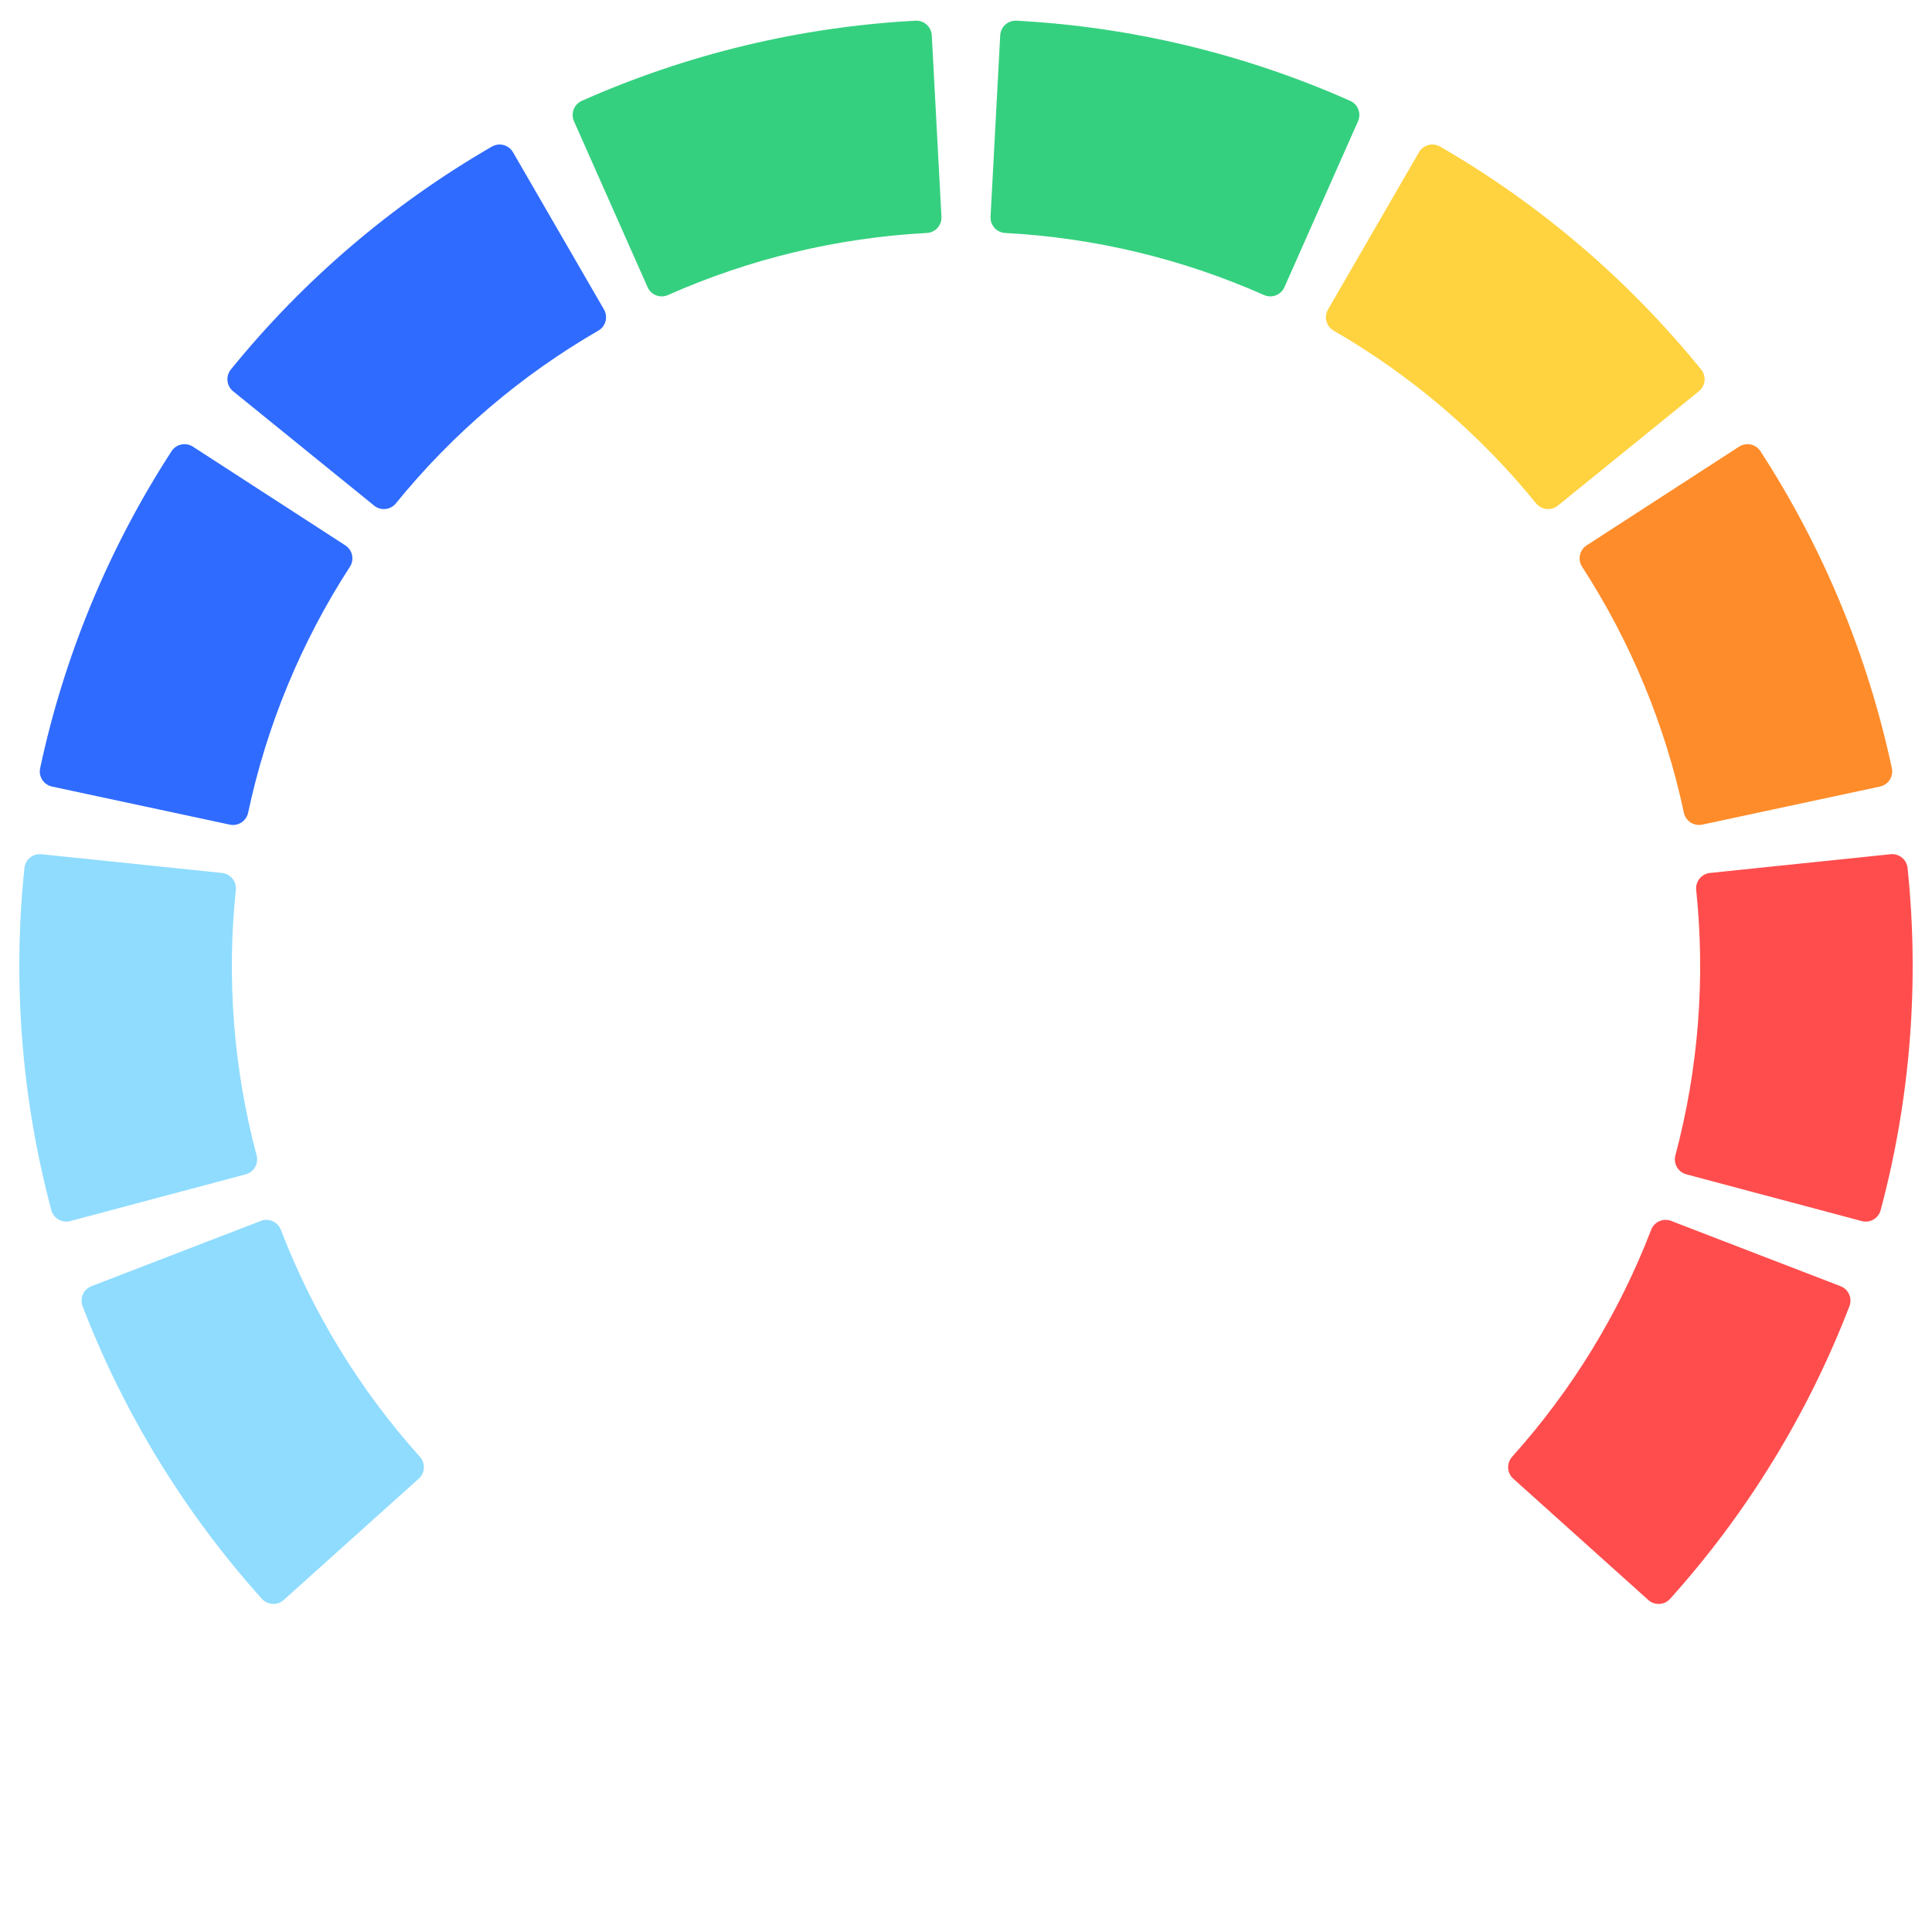
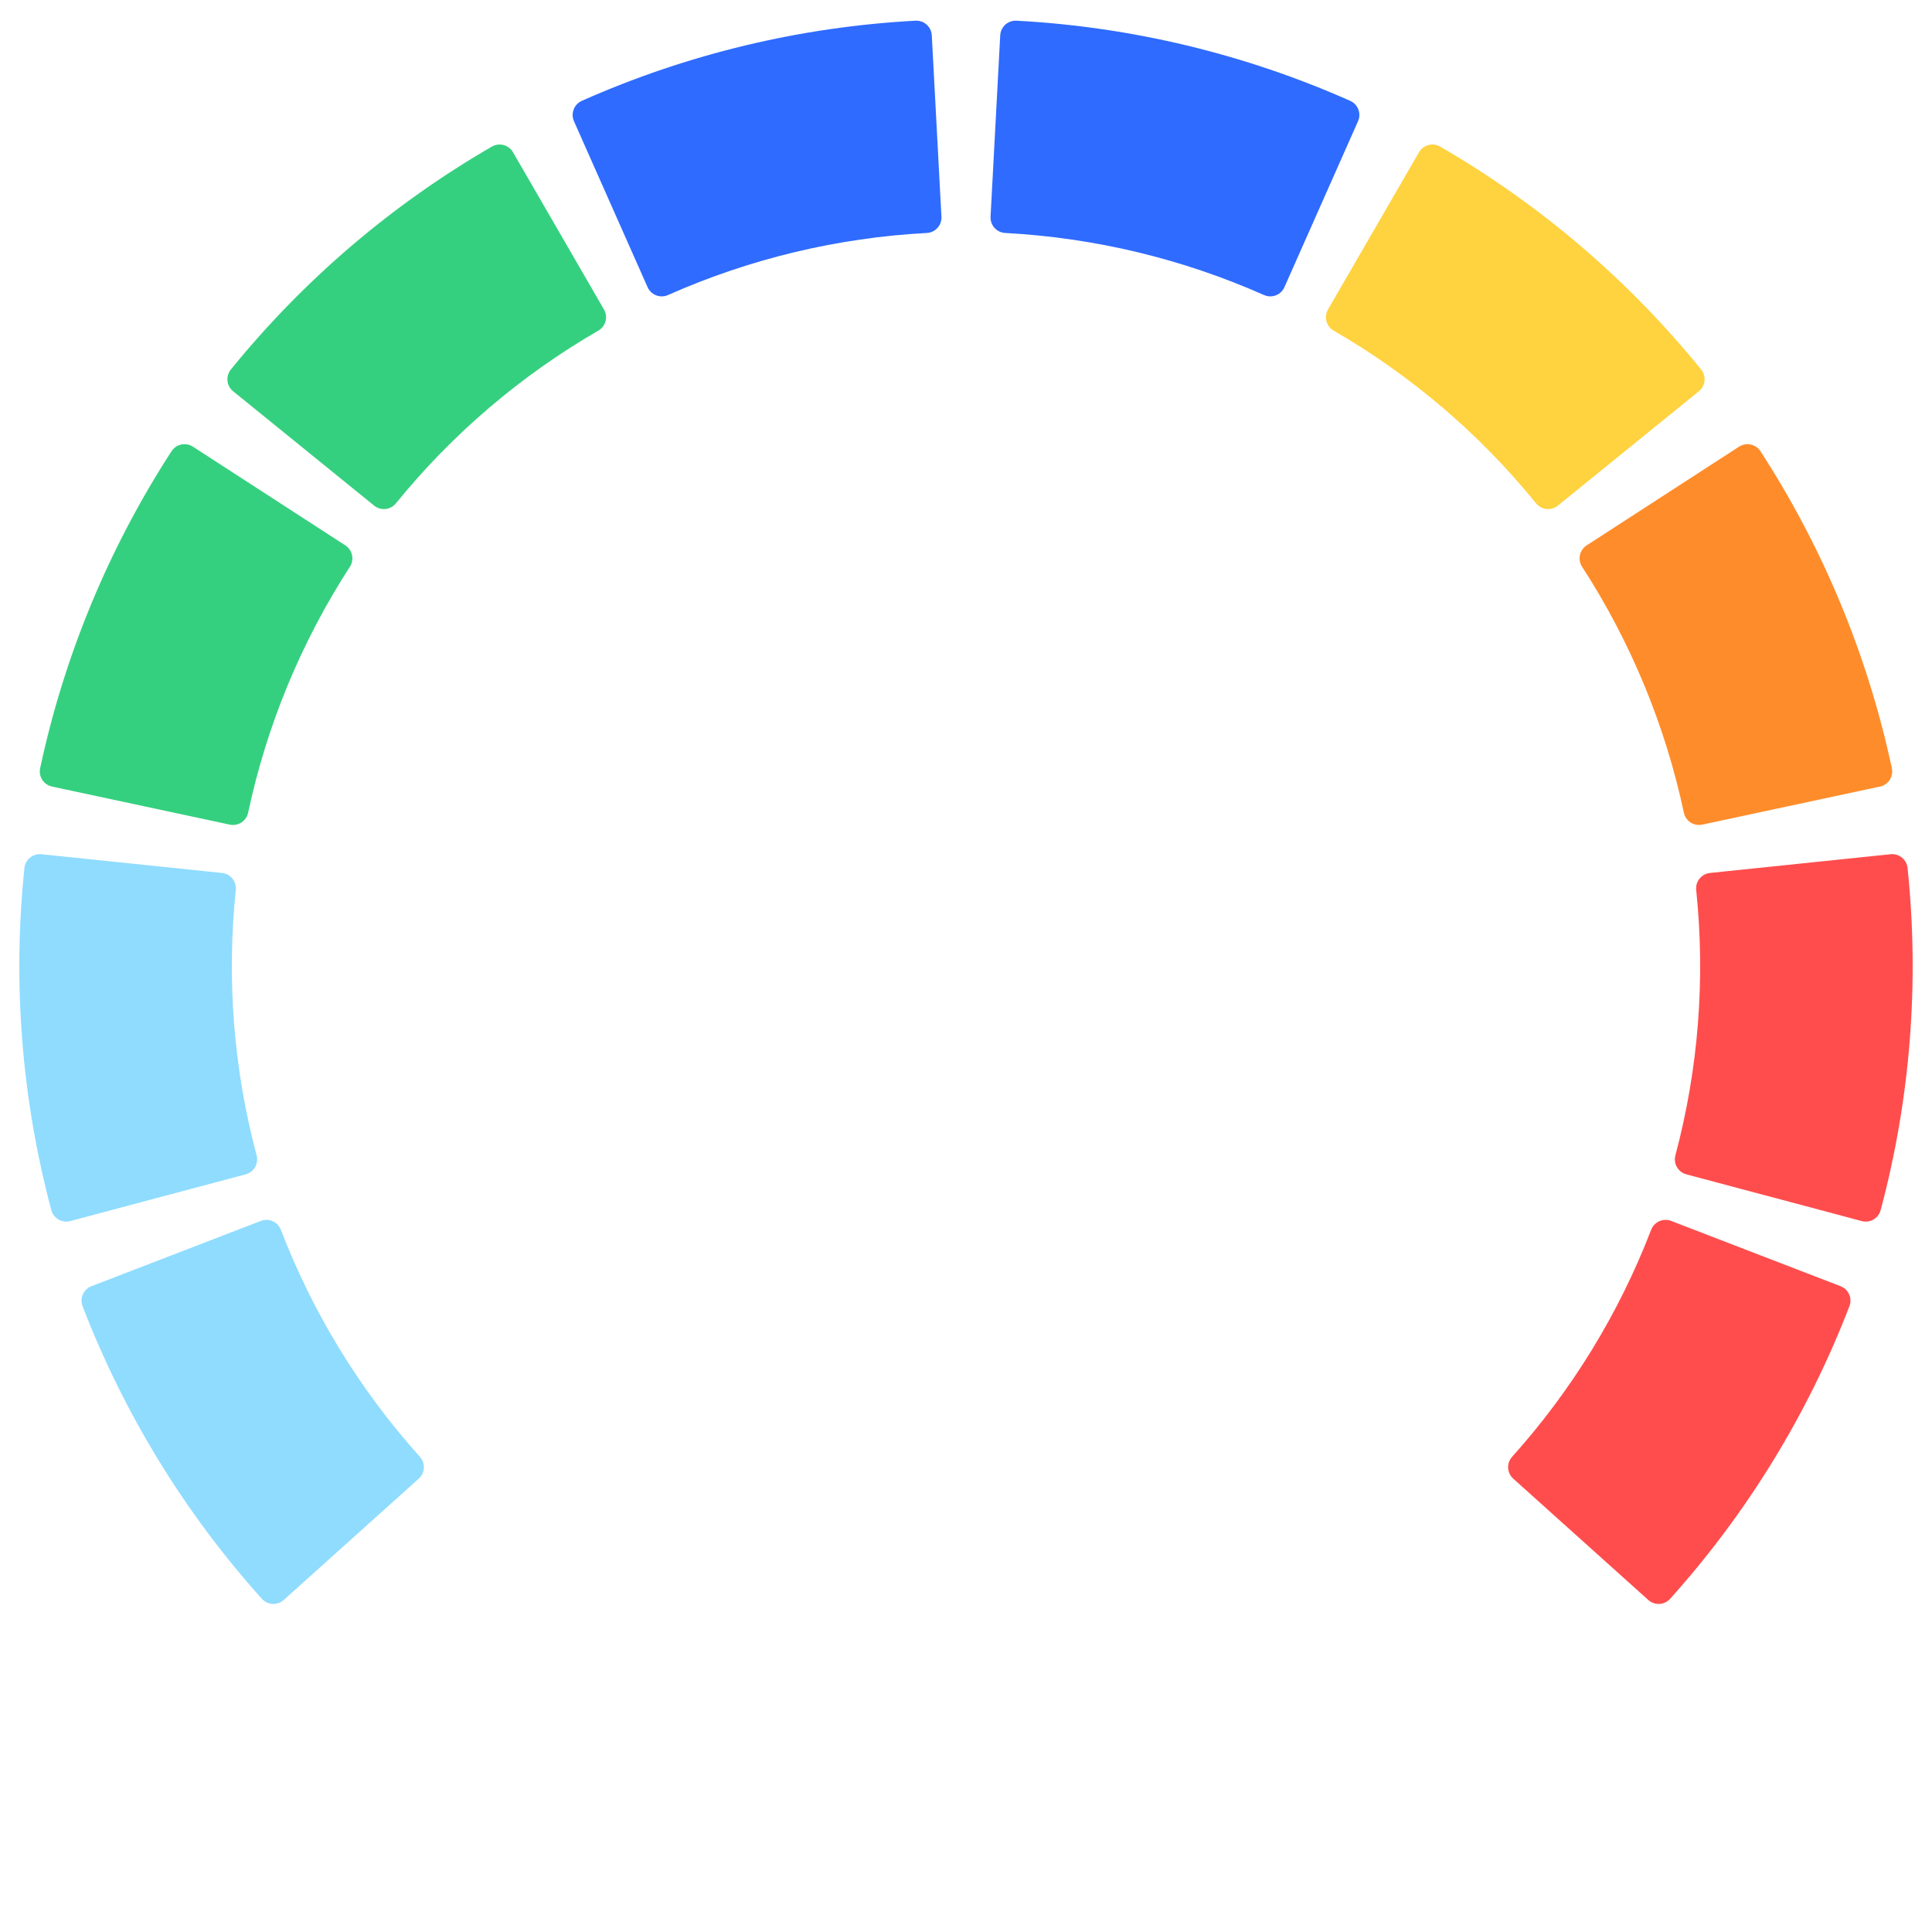
<svg xmlns="http://www.w3.org/2000/svg" width="512" height="512" viewBox="0 0 100 100">
  <g transform="translate(0 0) scale(1)">
    <path d="M14.15 82.22 A48.20 48.20 0 0 1 5.02 67.32 L13.79 63.94 A38.80 38.80 0 0 0 21.14 75.94Z" fill="#8fdcff" stroke="#8fdcff" stroke-width="1.6" stroke-linejoin="round" />
    <path d="M3.43 62.43 A48.20 48.20 0 0 1 2.06 45.01 L11.41 45.98 A38.80 38.80 0 0 0 12.51 60.01Z" fill="#8fdcff" stroke="#8fdcff" stroke-width="1.6" stroke-linejoin="round" />
-     <path d="M2.86 39.93 A48.20 48.20 0 0 1 9.55 23.79 L17.44 28.90 A38.80 38.80 0 0 0 12.06 41.90Z" fill="#2f6bff" stroke="#2f6bff" stroke-width="1.6" stroke-linejoin="round" />
-     <path d="M12.57 19.63 A48.20 48.20 0 0 1 25.86 8.28 L30.57 16.42 A38.80 38.80 0 0 0 19.87 25.55Z" fill="#2f6bff" stroke="#2f6bff" stroke-width="1.6" stroke-linejoin="round" />
-     <path d="M30.44 5.95 A48.20 48.20 0 0 1 47.43 1.87 L47.93 11.26 A38.80 38.80 0 0 0 34.25 14.54Z" fill="#35d07f" stroke="#35d07f" stroke-width="1.6" stroke-linejoin="round" />
-     <path d="M52.57 1.87 A48.20 48.20 0 0 1 69.56 5.95 L65.75 14.54 A38.80 38.80 0 0 0 52.07 11.26Z" fill="#35d07f" stroke="#35d07f" stroke-width="1.6" stroke-linejoin="round" />
+     <path d="M2.86 39.93 A48.20 48.20 0 0 1 9.55 23.79 L17.44 28.90 A38.80 38.80 0 0 0 12.06 41.90Z" fill="#35d07f" stroke="#35d07f" stroke-width="1.6" stroke-linejoin="round" />
+     <path d="M12.57 19.63 A48.20 48.20 0 0 1 25.86 8.28 L30.57 16.42 A38.80 38.80 0 0 0 19.87 25.55Z" fill="#35d07f" stroke="#35d07f" stroke-width="1.6" stroke-linejoin="round" />
+     <path d="M30.44 5.95 A48.20 48.20 0 0 1 47.43 1.87 L47.93 11.26 A38.80 38.80 0 0 0 34.25 14.54Z" fill="#2f6bff" stroke="#2f6bff" stroke-width="1.6" stroke-linejoin="round" />
+     <path d="M52.57 1.87 A48.20 48.20 0 0 1 69.56 5.95 L65.75 14.54 A38.80 38.80 0 0 0 52.07 11.26Z" fill="#2f6bff" stroke="#2f6bff" stroke-width="1.6" stroke-linejoin="round" />
    <path d="M74.14 8.28 A48.20 48.20 0 0 1 87.43 19.63 L80.13 25.55 A38.80 38.80 0 0 0 69.43 16.42Z" fill="#ffd23f" stroke="#ffd23f" stroke-width="1.6" stroke-linejoin="round" />
    <path d="M90.45 23.79 A48.20 48.20 0 0 1 97.14 39.93 L87.94 41.90 A38.80 38.80 0 0 0 82.56 28.90Z" fill="#ff8c2a" stroke="#ff8c2a" stroke-width="1.6" stroke-linejoin="round" />
    <path d="M97.94 45.01 A48.20 48.20 0 0 1 96.57 62.43 L87.49 60.01 A38.80 38.80 0 0 0 88.59 45.98Z" fill="#ff4d4d" stroke="#ff4d4d" stroke-width="1.6" stroke-linejoin="round" />
    <path d="M94.98 67.32 A48.20 48.20 0 0 1 85.85 82.22 L78.86 75.94 A38.80 38.80 0 0 0 86.21 63.94Z" fill="#ff4d4d" stroke="#ff4d4d" stroke-width="1.6" stroke-linejoin="round" />
  </g>
</svg>
